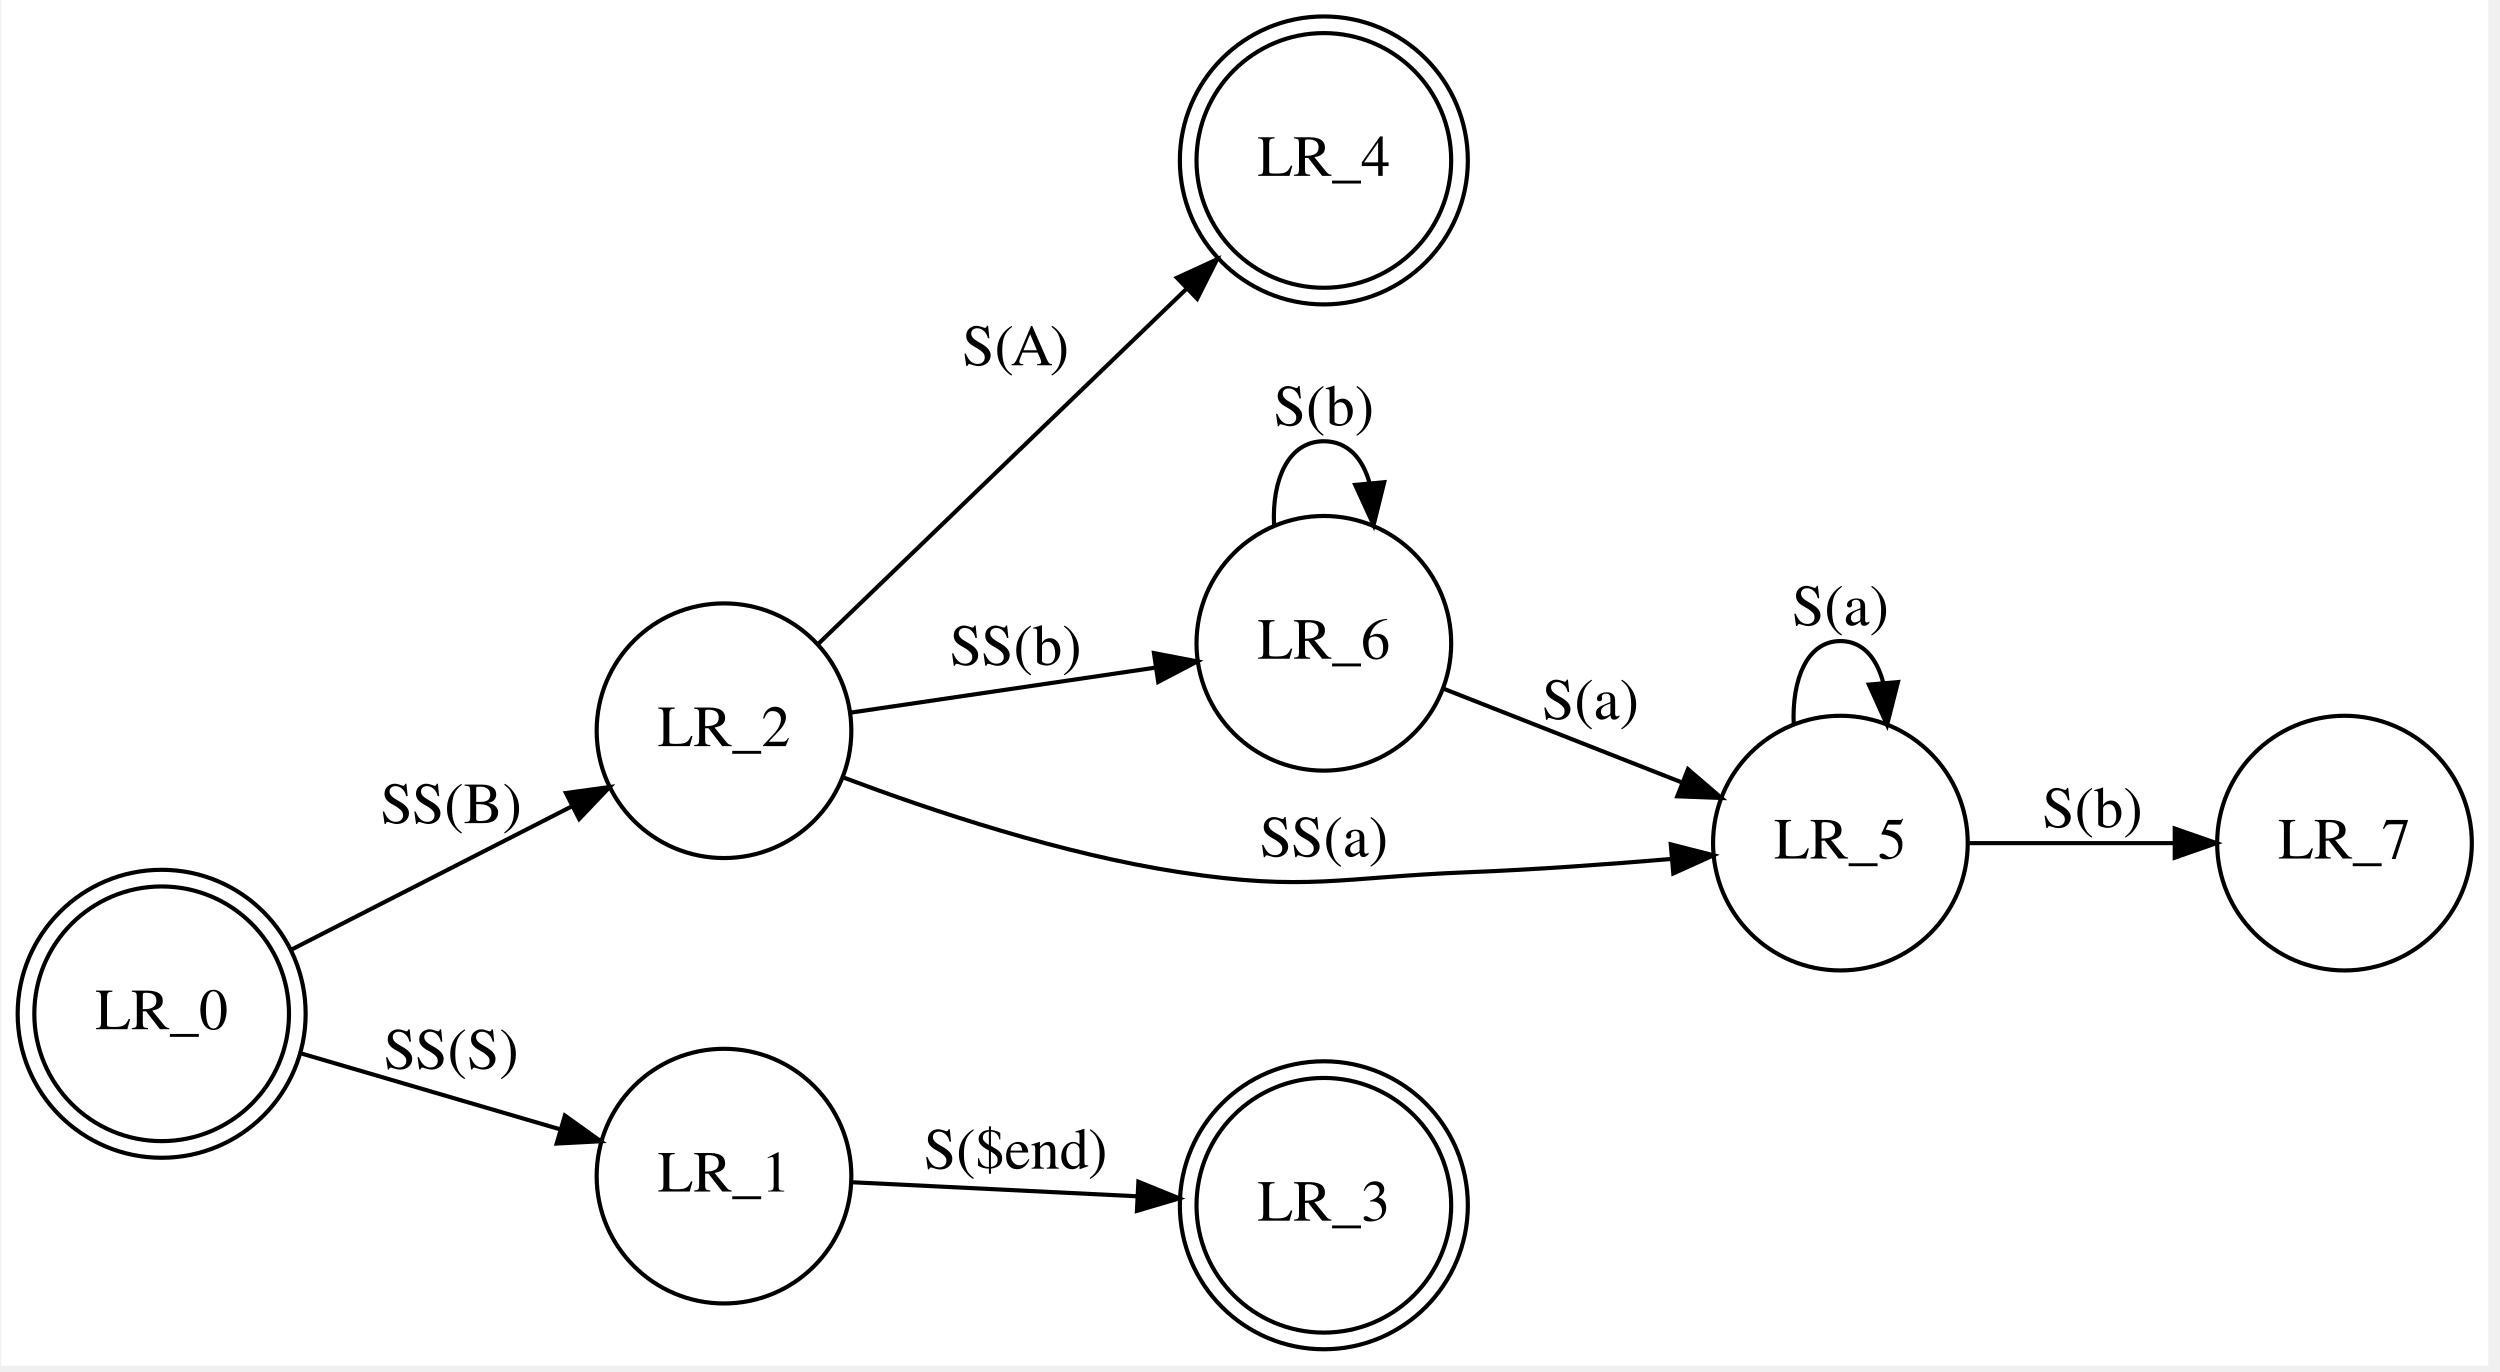
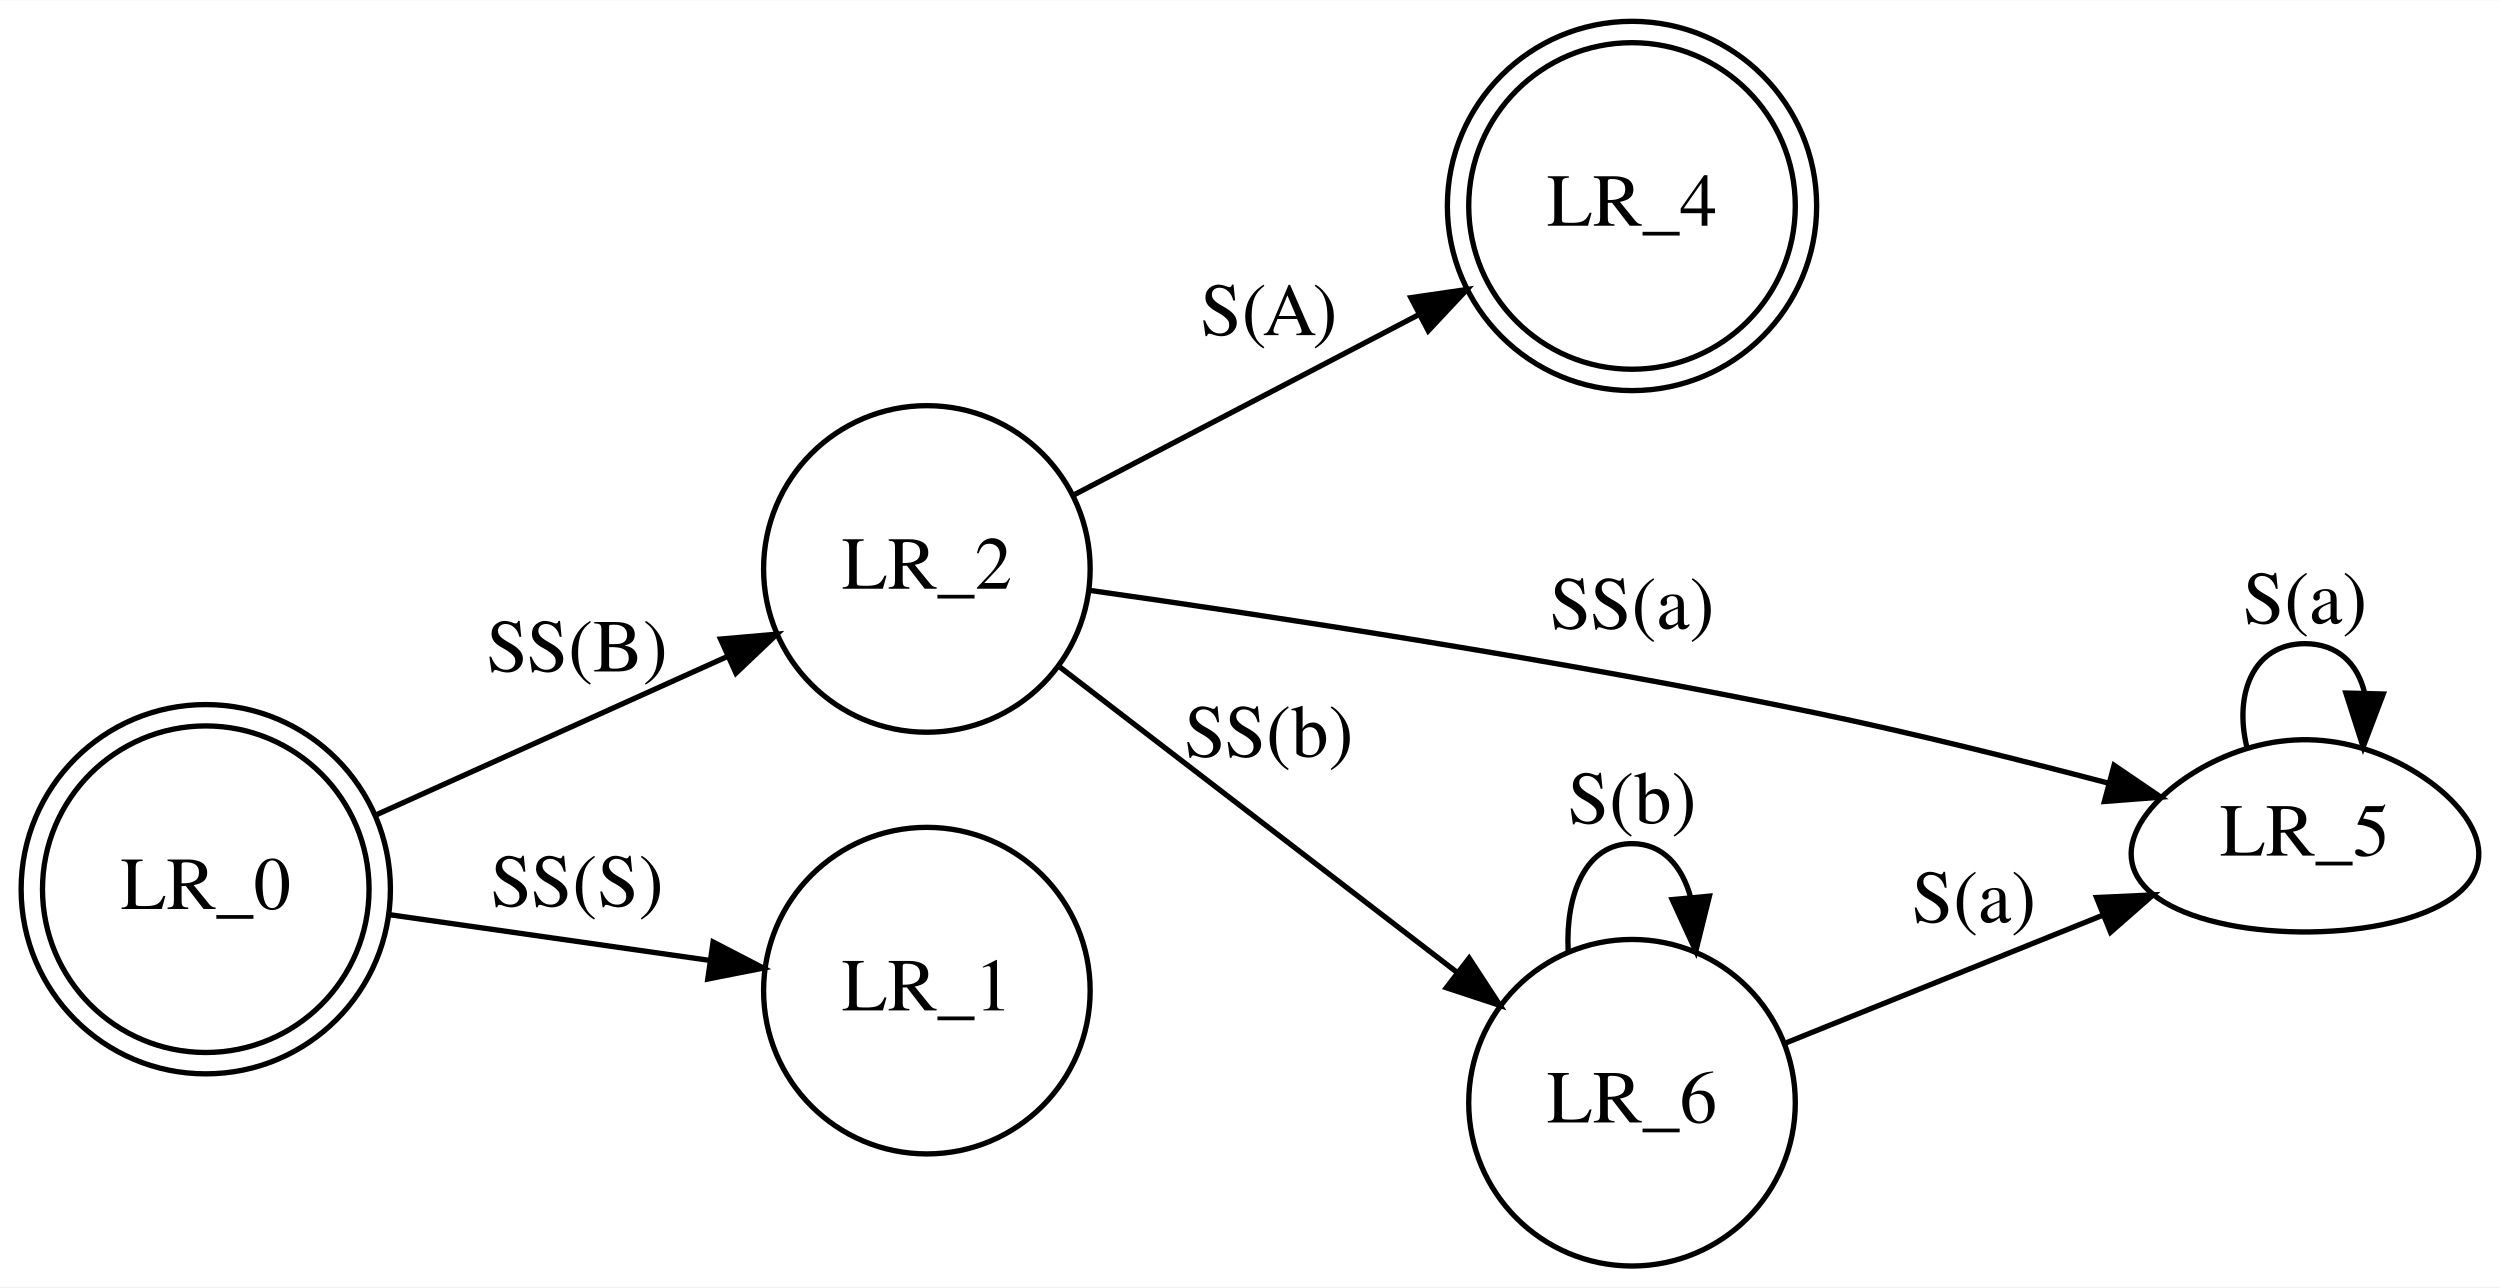
- <svg xmlns="http://www.w3.org/2000/svg" width="576pt" height="316pt" viewBox="0.00 0.00 576.00 316.30">
-   <g id="graph0" class="graph" transform="scale(0.96 0.96) rotate(0) translate(4 324.09)">
-     <polygon fill="white" stroke="transparent" points="-4,4 -4,-324.09 593.47,-324.09 593.47,4 -4,4" />
+ <svg xmlns="http://www.w3.org/2000/svg" width="468pt" height="241pt" viewBox="0.00 0.00 468.35 241.09">
+   <g id="graph0" class="graph" transform="scale(1 1) rotate(0) translate(4 237.09)">
+     <polygon fill="white" stroke="transparent" points="-4,4 -4,-237.09 464.35,-237.09 464.35,4 -4,4" />
    <g id="node1" class="node">
-       <ellipse fill="none" stroke="black" cx="34.55" cy="-80.55" rx="30.59" ry="30.59" />
-       <ellipse fill="none" stroke="black" cx="34.55" cy="-80.55" rx="34.59" ry="34.59" />
-       <text text-anchor="middle" x="34.55" y="-76.85" font-family="Times,serif" font-size="14.00">LR_0</text>
+       <ellipse fill="none" stroke="black" cx="34.55" cy="-70.55" rx="30.59" ry="30.59" />
+       <ellipse fill="none" stroke="black" cx="34.55" cy="-70.55" rx="34.59" ry="34.59" />
+       <text text-anchor="middle" x="34.55" y="-66.85" font-family="Times,serif" font-size="14.00">LR_0</text>
    </g>
    <g id="node4" class="node">
-       <ellipse fill="none" stroke="black" cx="169.64" cy="-148.55" rx="30.59" ry="30.59" />
-       <text text-anchor="middle" x="169.64" y="-144.85" font-family="Times,serif" font-size="14.00">LR_2</text>
+       <ellipse fill="none" stroke="black" cx="169.64" cy="-130.55" rx="30.59" ry="30.59" />
+       <text text-anchor="middle" x="169.64" y="-126.85" font-family="Times,serif" font-size="14.00">LR_2</text>
    </g>
    <g id="edge1" class="edge">
-       <path fill="none" stroke="black" d="M65.75,-95.98C85.79,-106.22 112.18,-119.7 133.21,-130.45" />
-       <polygon fill="black" stroke="black" points="131.67,-133.59 142.16,-135.02 134.85,-127.35 131.67,-133.59" />
-       <text text-anchor="middle" x="104.09" y="-126.35" font-family="Times,serif" font-size="14.00">SS(B)</text>
+       <path fill="none" stroke="black" d="M66.42,-84.46C86.04,-93.31 111.54,-104.8 132.16,-114.1" />
+       <polygon fill="black" stroke="black" points="130.99,-117.41 141.55,-118.33 133.87,-111.03 130.99,-117.41" />
+       <text text-anchor="middle" x="104.09" y="-111.35" font-family="Times,serif" font-size="14.00">SS(B)</text>
    </g>
    <g id="node5" class="node">
-       <ellipse fill="none" stroke="black" cx="169.64" cy="-41.55" rx="30.59" ry="30.59" />
-       <text text-anchor="middle" x="169.64" y="-37.85" font-family="Times,serif" font-size="14.00">LR_1</text>
+       <ellipse fill="none" stroke="black" cx="169.64" cy="-51.55" rx="30.59" ry="30.59" />
+       <text text-anchor="middle" x="169.64" y="-47.85" font-family="Times,serif" font-size="14.00">LR_1</text>
    </g>
    <g id="edge2" class="edge">
-       <path fill="none" stroke="black" d="M68.11,-71.01C86.93,-65.49 110.73,-58.52 130.44,-52.74" />
-       <polygon fill="black" stroke="black" points="131.42,-56.1 140.03,-49.93 129.45,-49.38 131.42,-56.1" />
+       <path fill="none" stroke="black" d="M68.79,-65.8C87.06,-63.19 109.85,-59.94 129.04,-57.2" />
+       <polygon fill="black" stroke="black" points="129.59,-60.66 139,-55.78 128.6,-53.73 129.59,-60.66" />
      <text text-anchor="middle" x="104.09" y="-67.35" font-family="Times,serif" font-size="14.00">SS(S)</text>
    </g>
    <g id="node2" class="node">
-       <ellipse fill="none" stroke="black" cx="313.74" cy="-34.55" rx="30.59" ry="30.59" />
-       <ellipse fill="none" stroke="black" cx="313.74" cy="-34.55" rx="34.59" ry="34.59" />
-       <text text-anchor="middle" x="313.74" y="-30.85" font-family="Times,serif" font-size="14.00">LR_3</text>
+       <ellipse fill="none" stroke="black" cx="301.74" cy="-198.55" rx="30.59" ry="30.59" />
+       <ellipse fill="none" stroke="black" cx="301.74" cy="-198.55" rx="34.59" ry="34.59" />
+       <text text-anchor="middle" x="301.74" y="-194.85" font-family="Times,serif" font-size="14.00">LR_4</text>
    </g>
    <g id="node3" class="node">
-       <ellipse fill="none" stroke="black" cx="313.74" cy="-285.55" rx="30.59" ry="30.59" />
-       <ellipse fill="none" stroke="black" cx="313.74" cy="-285.55" rx="34.59" ry="34.59" />
-       <text text-anchor="middle" x="313.74" y="-281.85" font-family="Times,serif" font-size="14.00">LR_4</text>
+       <polygon fill="none" stroke="black" points="430.83,-62.6 432.82,-62.7 434.8,-62.84 436.74,-63.04 438.65,-63.28 440.52,-63.57 442.33,-63.91 444.08,-64.3 445.77,-64.72 447.39,-65.19 448.93,-65.71 450.39,-66.26 451.76,-66.86 453.04,-67.49 454.22,-68.15 455.3,-68.85 456.28,-69.59 457.16,-70.35 457.93,-71.14 458.6,-71.96 459.16,-72.8 459.61,-73.66 459.96,-74.54 460.2,-75.43 460.34,-76.34 460.38,-77.27 460.32,-78.2 460.16,-79.13 459.91,-80.08 459.57,-81.02 459.14,-81.96 458.64,-82.9 458.05,-83.83 457.39,-84.75 456.67,-85.66 455.87,-86.56 455.02,-87.44 454.12,-88.3 453.16,-89.14 452.15,-89.96 451.1,-90.75 450.01,-91.51 448.89,-92.24 447.74,-92.94 446.56,-93.61 445.35,-94.24 444.12,-94.83 442.87,-95.39 441.61,-95.9 440.33,-96.37 439.04,-96.8 437.74,-97.18 436.43,-97.52 435.12,-97.81 433.8,-98.06 432.47,-98.25 431.14,-98.4 429.81,-98.5 428.48,-98.55 427.15,-98.55 425.82,-98.5 424.49,-98.4 423.16,-98.25 421.83,-98.06 420.51,-97.81 419.2,-97.52 417.89,-97.18 416.59,-96.8 415.3,-96.37 414.02,-95.9 412.76,-95.39 411.51,-94.83 410.28,-94.24 409.07,-93.61 407.89,-92.94 406.74,-92.24 405.61,-91.51 404.53,-90.75 403.48,-89.96 402.47,-89.14 401.51,-88.3 400.61,-87.44 399.76,-86.56 398.96,-85.66 398.24,-84.75 397.58,-83.83 396.99,-82.9 396.49,-81.96 396.06,-81.02 395.72,-80.08 395.47,-79.13 395.31,-78.2 395.25,-77.27 395.29,-76.34 395.43,-75.43 395.67,-74.54 396.02,-73.66 396.47,-72.8 397.03,-71.96 397.7,-71.14 398.47,-70.35 399.35,-69.59 400.33,-68.85 401.41,-68.15 402.59,-67.49 403.87,-66.86 405.24,-66.26 406.7,-65.71 408.24,-65.19 409.86,-64.72 411.54,-64.3 413.3,-63.91 415.11,-63.57 416.98,-63.28 418.89,-63.04 420.83,-62.84 422.81,-62.7 424.8,-62.6 426.81,-62.55 428.82,-62.55 430.83,-62.6" />
+       <text text-anchor="middle" x="427.81" y="-76.85" font-family="Times,serif" font-size="14.00">LR_5</text>
    </g>
    <g id="edge6" class="edge">
-       <path fill="none" stroke="black" d="M192.22,-169.35C215.78,-192.07 253.75,-228.68 280.77,-254.73" />
-       <polygon fill="black" stroke="black" points="278.45,-257.36 288.08,-261.78 283.31,-252.32 278.45,-257.36" />
-       <text text-anchor="middle" x="239.69" y="-236.35" font-family="Times,serif" font-size="14.00">S(A)</text>
+       <path fill="none" stroke="black" d="M416.92,-97.21C414.49,-107.17 418.13,-116.55 427.81,-116.55 434.02,-116.55 437.74,-112.7 438.98,-107.32" />
+       <polygon fill="black" stroke="black" points="442.47,-107.12 438.71,-97.21 435.48,-107.3 442.47,-107.12" />
+       <text text-anchor="middle" x="427.81" y="-120.35" font-family="Times,serif" font-size="14.00">S(a)</text>
+     </g>
+     <g id="edge5" class="edge">
+       <path fill="none" stroke="black" d="M196.97,-144.31C215.59,-154.04 240.88,-167.26 261.83,-178.21" />
+       <polygon fill="black" stroke="black" points="260.32,-181.37 270.81,-182.9 263.57,-175.17 260.32,-181.37" />
+       <text text-anchor="middle" x="233.69" y="-174.35" font-family="Times,serif" font-size="14.00">S(A)</text>
+     </g>
+     <g id="edge4" class="edge">
+       <path fill="none" stroke="black" d="M200.11,-126.54C233.34,-121.83 288.93,-113.4 336.28,-103.55 354.43,-99.77 374.41,-94.78 390.98,-90.42" />
+       <polygon fill="black" stroke="black" points="392.05,-93.76 400.81,-87.8 390.24,-86.99 392.05,-93.76" />
+       <text text-anchor="middle" x="301.74" y="-119.35" font-family="Times,serif" font-size="14.00">SS(a)</text>
    </g>
    <g id="node6" class="node">
-       <ellipse fill="none" stroke="black" cx="313.74" cy="-169.55" rx="30.59" ry="30.59" />
-       <text text-anchor="middle" x="313.74" y="-165.85" font-family="Times,serif" font-size="14.00">LR_6</text>
-     </g>
-     <g id="edge4" class="edge">
-       <path fill="none" stroke="black" d="M200.08,-152.9C221.23,-156.02 249.97,-160.27 273.13,-163.69" />
-       <polygon fill="black" stroke="black" points="272.93,-167.2 283.33,-165.2 273.95,-160.28 272.93,-167.2" />
-       <text text-anchor="middle" x="239.69" y="-164.35" font-family="Times,serif" font-size="14.00">SS(b)</text>
-     </g>
-     <g id="node7" class="node">
-       <ellipse fill="none" stroke="black" cx="437.83" cy="-121.55" rx="30.59" ry="30.59" />
-       <text text-anchor="middle" x="437.83" y="-117.85" font-family="Times,serif" font-size="14.00">LR_5</text>
-     </g>
-     <g id="edge5" class="edge">
-       <path fill="none" stroke="black" d="M198.2,-137.36C219.82,-129.21 250.88,-118.88 279.19,-114.55 309.54,-109.9 317.6,-113.34 348.28,-114.55 364.31,-115.18 381.93,-116.45 397.2,-117.74" />
-       <polygon fill="black" stroke="black" points="397.08,-121.25 407.35,-118.63 397.69,-114.27 397.08,-121.25" />
-       <text text-anchor="middle" x="313.74" y="-118.35" font-family="Times,serif" font-size="14.00">SS(a)</text>
+       <ellipse fill="none" stroke="black" cx="301.74" cy="-30.55" rx="30.59" ry="30.59" />
+       <text text-anchor="middle" x="301.74" y="-26.85" font-family="Times,serif" font-size="14.00">LR_6</text>
    </g>
    <g id="edge3" class="edge">
-       <path fill="none" stroke="black" d="M200.43,-40.08C220.24,-39.1 246.6,-37.81 268.81,-36.71" />
-       <polygon fill="black" stroke="black" points="269.19,-40.2 279,-36.21 268.84,-33.21 269.19,-40.2" />
-       <text text-anchor="middle" x="239.69" y="-43.35" font-family="Times,serif" font-size="14.00">S($end)</text>
-     </g>
-     <g id="edge9" class="edge">
-       <path fill="none" stroke="black" d="M301.78,-197.97C301.25,-208.96 305.24,-218.09 313.74,-218.09 319.45,-218.09 323.12,-213.97 324.75,-207.93" />
-       <polygon fill="black" stroke="black" points="328.24,-208.25 325.69,-197.97 321.27,-207.6 328.24,-208.25" />
-       <text text-anchor="middle" x="313.74" y="-221.89" font-family="Times,serif" font-size="14.00">S(b)</text>
-     </g>
-     <g id="edge10" class="edge">
-       <path fill="none" stroke="black" d="M342.44,-158.66C359.38,-152 381.26,-143.4 399.68,-136.15" />
-       <polygon fill="black" stroke="black" points="401.21,-139.31 409.24,-132.4 398.65,-132.8 401.21,-139.31" />
-       <text text-anchor="middle" x="377.78" y="-151.35" font-family="Times,serif" font-size="14.00">S(a)</text>
+       <path fill="none" stroke="black" d="M194.5,-112.21C215.41,-96.14 245.96,-72.65 268.94,-54.99" />
+       <polygon fill="black" stroke="black" points="271.23,-57.64 277.03,-48.77 266.96,-52.09 271.23,-57.64" />
+       <text text-anchor="middle" x="233.69" y="-95.35" font-family="Times,serif" font-size="14.00">SS(b)</text>
    </g>
    <g id="edge8" class="edge">
-       <path fill="none" stroke="black" d="M426.62,-149.97C426.13,-160.96 429.86,-170.09 437.83,-170.09 443.19,-170.09 446.63,-165.97 448.16,-159.93" />
-       <polygon fill="black" stroke="black" points="451.65,-160.24 449.04,-149.97 444.67,-159.63 451.65,-160.24" />
-       <text text-anchor="middle" x="437.83" y="-173.89" font-family="Times,serif" font-size="14.00">S(a)</text>
-     </g>
-     <g id="node8" class="node">
-       <ellipse fill="none" stroke="black" cx="558.93" cy="-121.55" rx="30.59" ry="30.59" />
-       <text text-anchor="middle" x="558.93" y="-117.85" font-family="Times,serif" font-size="14.00">LR_7</text>
+       <path fill="none" stroke="black" d="M330.27,-41.64C347.86,-48.73 370.88,-58.01 390.03,-65.72" />
+       <polygon fill="black" stroke="black" points="388.77,-68.99 399.35,-69.48 391.39,-62.5 388.77,-68.99" />
+       <text text-anchor="middle" x="365.78" y="-64.35" font-family="Times,serif" font-size="14.00">S(a)</text>
    </g>
    <g id="edge7" class="edge">
-       <path fill="none" stroke="black" d="M468.58,-121.55C483.5,-121.55 501.78,-121.55 517.91,-121.55" />
-       <polygon fill="black" stroke="black" points="518.15,-125.05 528.15,-121.55 518.15,-118.05 518.15,-125.05" />
-       <text text-anchor="middle" x="498.38" y="-125.35" font-family="Times,serif" font-size="14.00">S(b)</text>
+       <path fill="none" stroke="black" d="M289.78,-58.97C289.25,-69.96 293.24,-79.09 301.74,-79.09 307.45,-79.09 311.12,-74.97 312.75,-68.93" />
+       <polygon fill="black" stroke="black" points="316.24,-69.25 313.69,-58.97 309.27,-68.6 316.24,-69.25" />
+       <text text-anchor="middle" x="301.74" y="-82.89" font-family="Times,serif" font-size="14.00">S(b)</text>
    </g>
  </g>
</svg>
